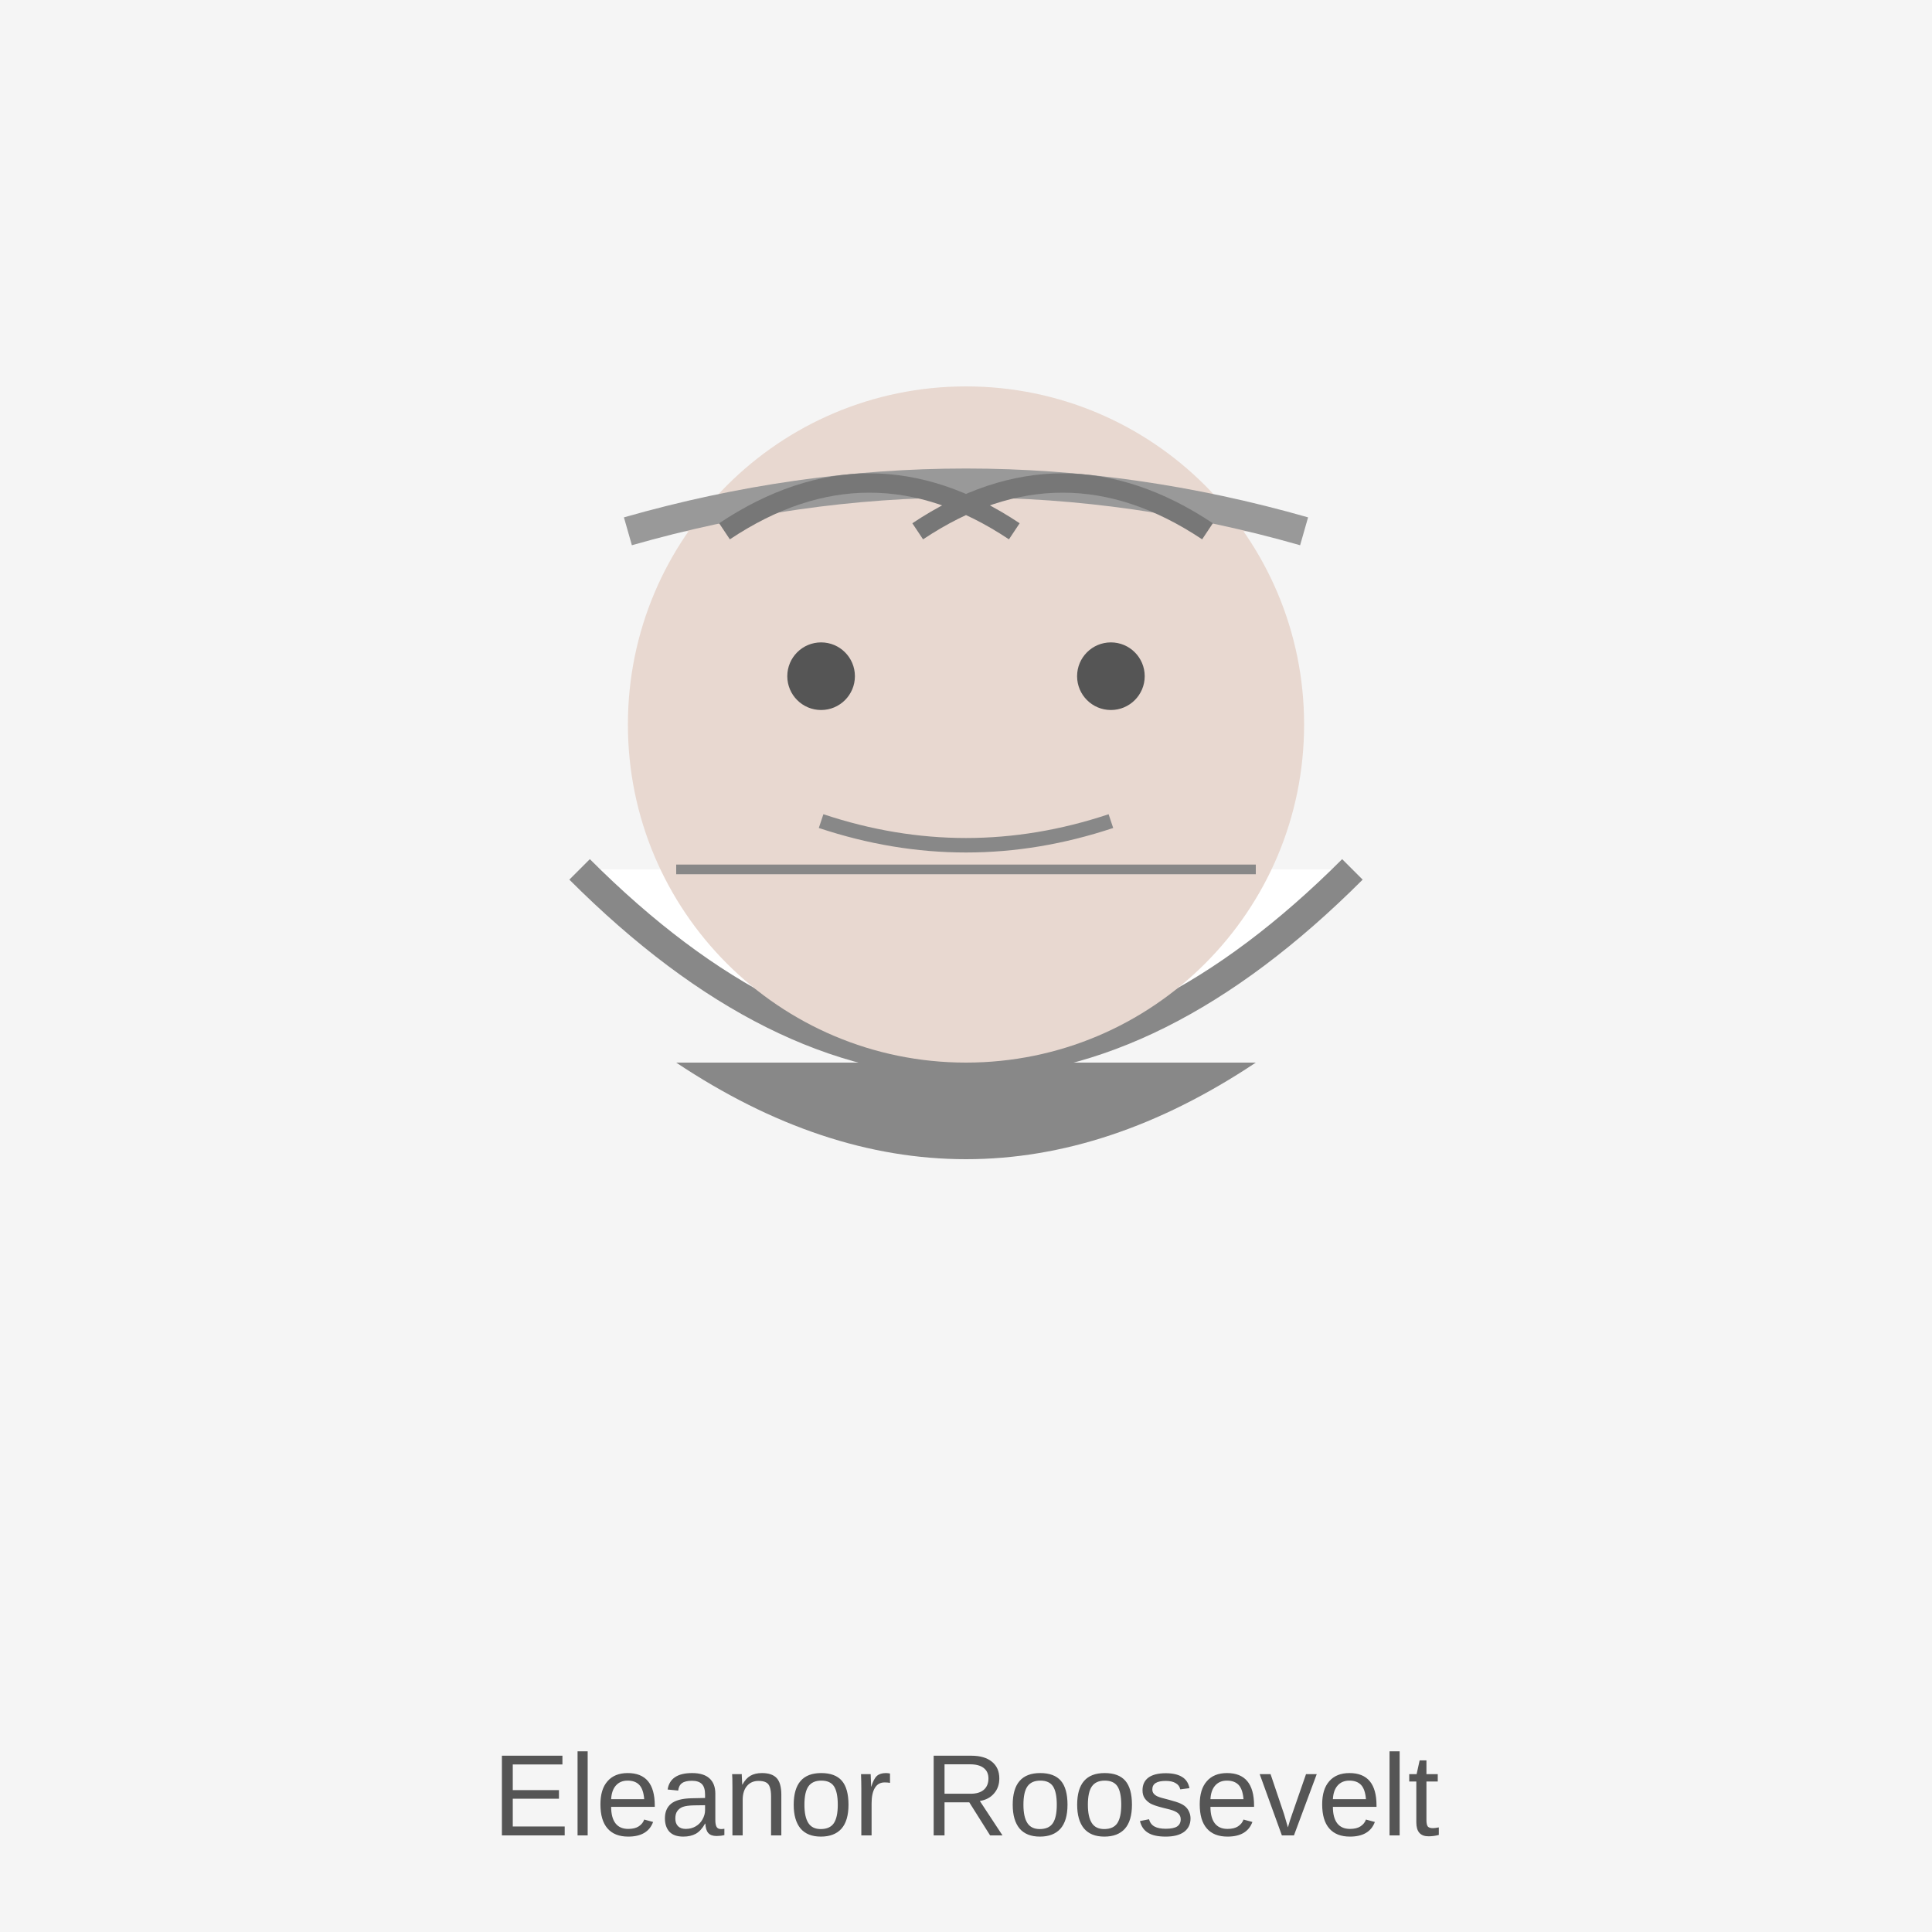
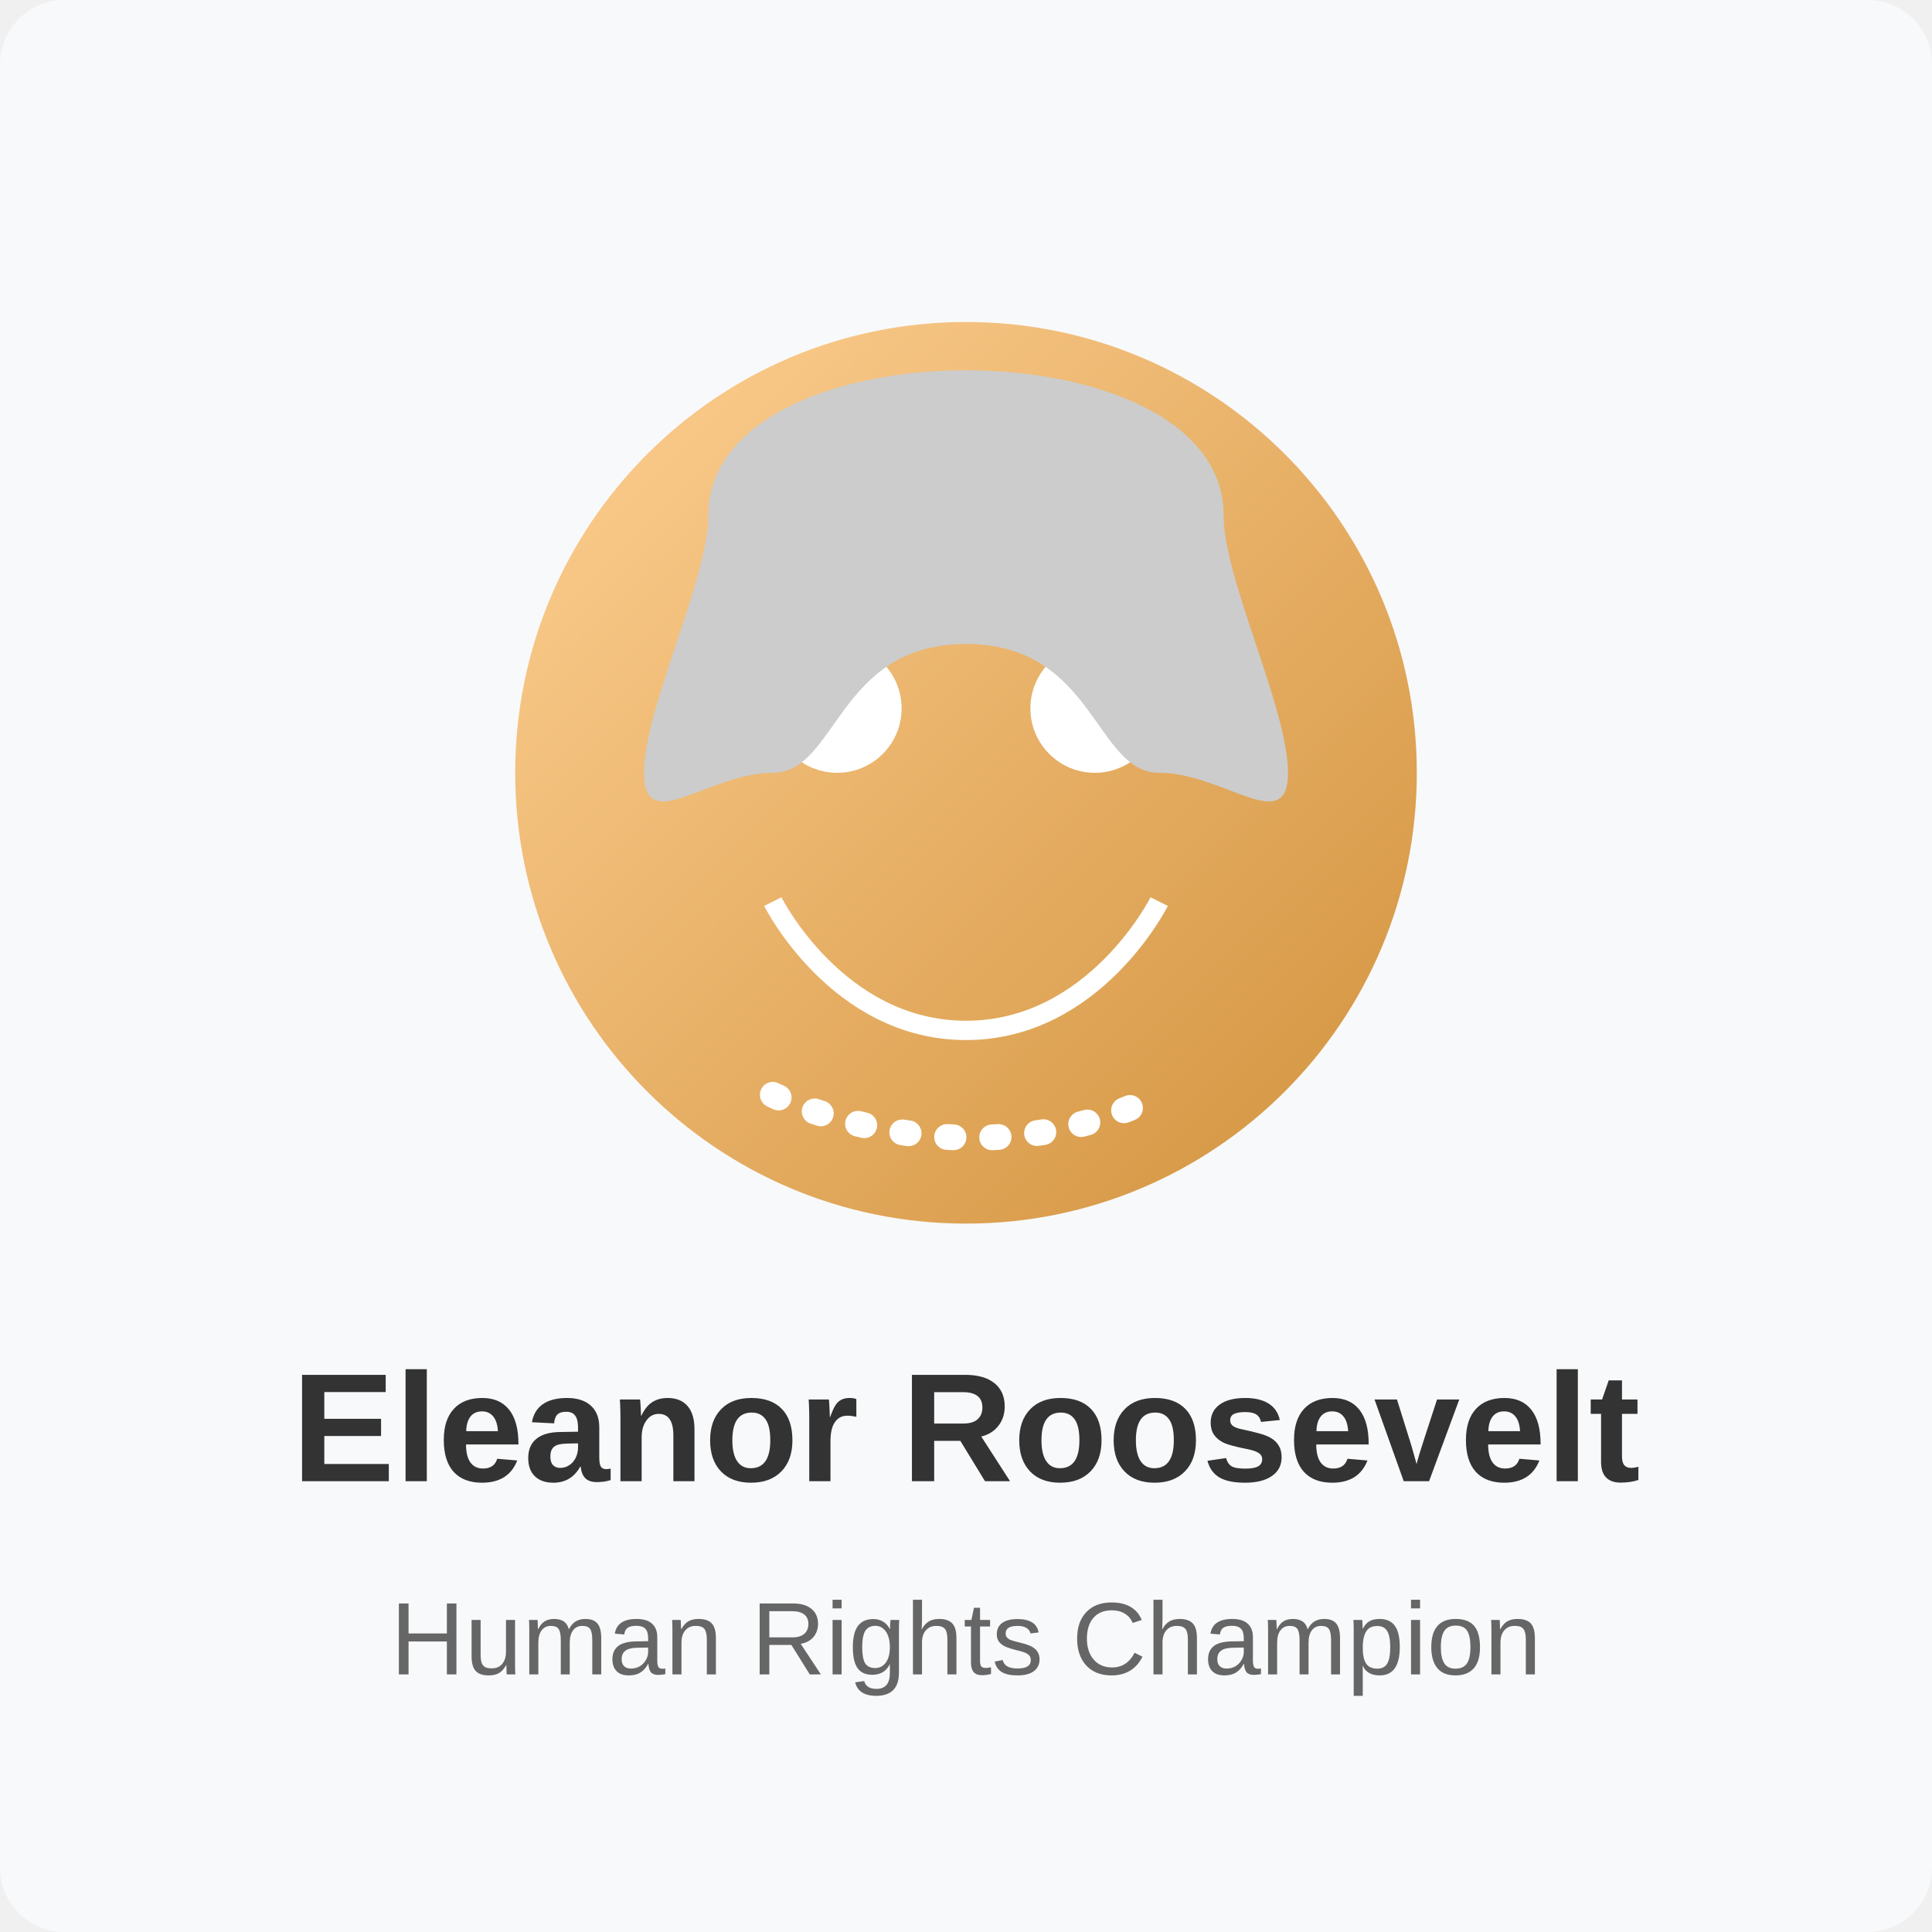
- <svg xmlns="http://www.w3.org/2000/svg" viewBox="0 0 200 200">
-   <rect width="200" height="200" fill="#f5f5f5" />
-   <path d="M60,90 Q100,130 140,90" fill="#fff" stroke="#888" stroke-width="3" />
-   <circle cx="100" cy="75" r="35" fill="#e8d8d0" />
-   <path d="M65,55 Q100,45 135,55" fill="#e8d8d0" stroke="#999" stroke-width="3" />
-   <circle cx="85" cy="70" r="3.5" fill="#555" />
-   <circle cx="115" cy="70" r="3.5" fill="#555" />
-   <path d="M70,90 L130,90" stroke="#888" stroke-width="1" />
-   <path d="M85,85 Q100,90 115,85" fill="none" stroke="#888" stroke-width="1.5" />
-   <path d="M70,110 Q100,130 130,110" fill="#888" stroke="none" />
-   <path d="M75,55 Q90,45 105,55 M95,55 Q110,45 125,55" fill="none" stroke="#777" stroke-width="2" />
-   <text x="100" y="190" text-anchor="middle" fill="#555" font-family="Arial" font-size="12">Eleanor Roosevelt</text>
+ <svg xmlns="http://www.w3.org/2000/svg" width="300" height="300" viewBox="0 0 300 300">
+   <defs>
+     <linearGradient id="portrait-gradient-roosevelt" x1="0%" y1="0%" x2="100%" y2="100%">
+       <stop offset="0%" stop-color="#FFD194" />
+       <stop offset="100%" stop-color="#D1913C" />
+     </linearGradient>
+   </defs>
+   <rect width="300" height="300" fill="#f8f9fa" rx="10" ry="10" />
+   <circle cx="150" cy="120" r="70" fill="url(#portrait-gradient-roosevelt)" />
+   <path d="M120,140 C120,140 130,160 150,160 C170,160 180,140 180,140" stroke="#fff" stroke-width="3" fill="none" />
+   <circle cx="130" cy="110" r="10" fill="#fff" />
+   <circle cx="170" cy="110" r="10" fill="#fff" />
+   <path d="M110,80 C110,50 190,50 190,80 C190,90 200,110 200,120 C200,130 190,120 180,120 C170,120 170,100 150,100 C130,100 130,120 120,120 C110,120 100,130 100,120 C100,110 110,90 110,80 Z" fill="#ccc" />
+   <path d="M120,170 C120,170 150,185 180,170" stroke="#fff" stroke-width="4" fill="none" stroke-dasharray="1,6" stroke-linecap="round" />
+   <text x="150" y="230" text-anchor="middle" font-family="Arial, sans-serif" font-weight="bold" font-size="24" fill="#333">Eleanor Roosevelt</text>
+   <text x="150" y="260" text-anchor="middle" font-family="Arial, sans-serif" font-size="16" fill="#666">Human Rights Champion</text>
</svg>
